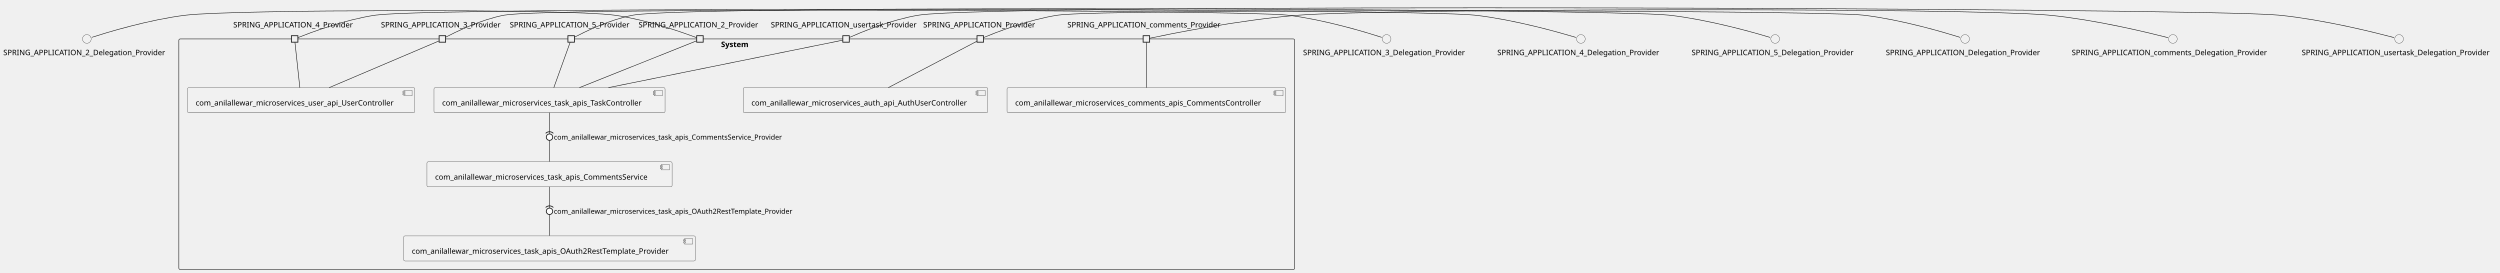
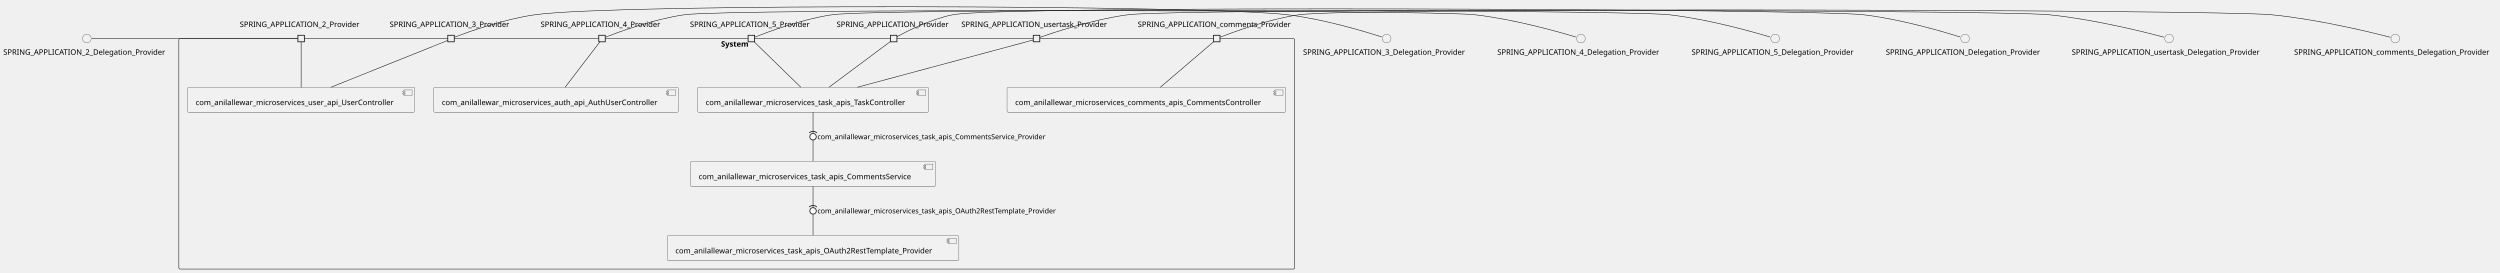
<svg xmlns="http://www.w3.org/2000/svg" xmlns:xlink="http://www.w3.org/1999/xlink" contentStyleType="text/css" height="503px" preserveAspectRatio="none" style="width:4620px;height:503px;background:#FFFFFF;" version="1.1" viewBox="0 0 4620 503" width="4620px" zoomAndPan="magnify">
  <defs />
  <g>
    <g id="cluster_System">
-       <rect fill="none" height="426" rx="2.5" ry="2.5" style="stroke:#181818;stroke-width:1.0;" width="2062" x="330.5" y="71.98" />
-       <text fill="#000000" font-family="sans-serif" font-size="14" font-weight="bold" lengthAdjust="spacing" textLength="58" x="1332.5" y="86.975">System</text>
+       <rect fill="none" height="426" rx="2.5" ry="2.5" style="stroke:#181818;stroke-width:1.0;" width="2062" x="330.5" y="71.23" />
+       <text fill="#000000" font-family="sans-serif" font-size="14" font-weight="bold" lengthAdjust="spacing" textLength="58" x="1332.5" y="86.225">System</text>
    </g>
    <g id="elem_com_anilallewar_microservices_auth_api_AuthUserController">
-       <a href="anilallewar-microservices-basics-spring-boot.repository#_cy18Ko3BEe-U2qw3Ipe6Og" target="_top" title="anilallewar-microservices-basics-spring-boot.repository#_cy18Ko3BEe-U2qw3Ipe6Og" xlink:actuate="onRequest" xlink:href="anilallewar-microservices-basics-spring-boot.repository#_cy18Ko3BEe-U2qw3Ipe6Og" xlink:show="new" xlink:title="anilallewar-microservices-basics-spring-boot.repository#_cy18Ko3BEe-U2qw3Ipe6Og" xlink:type="simple">
-         <rect fill="#F1F1F1" height="46.297" rx="2.5" ry="2.5" style="stroke:#181818;stroke-width:0.5;" width="452" x="1373.5" y="161.98" />
-         <rect fill="#F1F1F1" height="10" style="stroke:#181818;stroke-width:0.5;" width="15" x="1805.5" y="166.98" />
-         <rect fill="#F1F1F1" height="2" style="stroke:#181818;stroke-width:0.5;" width="4" x="1803.5" y="168.98" />
-         <rect fill="#F1F1F1" height="2" style="stroke:#181818;stroke-width:0.5;" width="4" x="1803.5" y="172.98" />
-         <text fill="#000000" font-family="sans-serif" font-size="14" lengthAdjust="spacing" textLength="412" x="1388.5" y="194.975">com_anilallewar_microservices_auth_api_AuthUserController</text>
+       <a href="anilallewar-microservices-basics-spring-boot.repository#_Kcj5mI6LEe-Gssf89kxDoA" target="_top" title="anilallewar-microservices-basics-spring-boot.repository#_Kcj5mI6LEe-Gssf89kxDoA" xlink:actuate="onRequest" xlink:href="anilallewar-microservices-basics-spring-boot.repository#_Kcj5mI6LEe-Gssf89kxDoA" xlink:show="new" xlink:title="anilallewar-microservices-basics-spring-boot.repository#_Kcj5mI6LEe-Gssf89kxDoA" xlink:type="simple">
+         <rect fill="#F1F1F1" height="46.297" rx="2.5" ry="2.5" style="stroke:#181818;stroke-width:0.5;" width="452" x="801.5" y="161.23" />
+         <rect fill="#F1F1F1" height="10" style="stroke:#181818;stroke-width:0.5;" width="15" x="1233.5" y="166.23" />
+         <rect fill="#F1F1F1" height="2" style="stroke:#181818;stroke-width:0.5;" width="4" x="1231.5" y="168.23" />
+         <rect fill="#F1F1F1" height="2" style="stroke:#181818;stroke-width:0.5;" width="4" x="1231.5" y="172.23" />
+         <text fill="#000000" font-family="sans-serif" font-size="14" lengthAdjust="spacing" textLength="412" x="816.5" y="194.225">com_anilallewar_microservices_auth_api_AuthUserController</text>
      </a>
    </g>
    <g id="elem_com_anilallewar_microservices_comments_apis_CommentsController">
-       <a href="anilallewar-microservices-basics-spring-boot.repository#_cy18Ko3BEe-U2qw3Ipe6Og" target="_top" title="anilallewar-microservices-basics-spring-boot.repository#_cy18Ko3BEe-U2qw3Ipe6Og" xlink:actuate="onRequest" xlink:href="anilallewar-microservices-basics-spring-boot.repository#_cy18Ko3BEe-U2qw3Ipe6Og" xlink:show="new" xlink:title="anilallewar-microservices-basics-spring-boot.repository#_cy18Ko3BEe-U2qw3Ipe6Og" xlink:type="simple">
-         <rect fill="#F1F1F1" height="46.297" rx="2.5" ry="2.5" style="stroke:#181818;stroke-width:0.5;" width="515" x="1861" y="161.98" />
-         <rect fill="#F1F1F1" height="10" style="stroke:#181818;stroke-width:0.5;" width="15" x="2356" y="166.98" />
-         <rect fill="#F1F1F1" height="2" style="stroke:#181818;stroke-width:0.5;" width="4" x="2354" y="168.98" />
-         <rect fill="#F1F1F1" height="2" style="stroke:#181818;stroke-width:0.5;" width="4" x="2354" y="172.98" />
-         <text fill="#000000" font-family="sans-serif" font-size="14" lengthAdjust="spacing" textLength="475" x="1876" y="194.975">com_anilallewar_microservices_comments_apis_CommentsController</text>
+       <a href="anilallewar-microservices-basics-spring-boot.repository#_Kcj5mI6LEe-Gssf89kxDoA" target="_top" title="anilallewar-microservices-basics-spring-boot.repository#_Kcj5mI6LEe-Gssf89kxDoA" xlink:actuate="onRequest" xlink:href="anilallewar-microservices-basics-spring-boot.repository#_Kcj5mI6LEe-Gssf89kxDoA" xlink:show="new" xlink:title="anilallewar-microservices-basics-spring-boot.repository#_Kcj5mI6LEe-Gssf89kxDoA" xlink:type="simple">
+         <rect fill="#F1F1F1" height="46.297" rx="2.5" ry="2.5" style="stroke:#181818;stroke-width:0.5;" width="515" x="1861" y="161.23" />
+         <rect fill="#F1F1F1" height="10" style="stroke:#181818;stroke-width:0.5;" width="15" x="2356" y="166.23" />
+         <rect fill="#F1F1F1" height="2" style="stroke:#181818;stroke-width:0.5;" width="4" x="2354" y="168.23" />
+         <rect fill="#F1F1F1" height="2" style="stroke:#181818;stroke-width:0.5;" width="4" x="2354" y="172.23" />
+         <text fill="#000000" font-family="sans-serif" font-size="14" lengthAdjust="spacing" textLength="475" x="1876" y="194.225">com_anilallewar_microservices_comments_apis_CommentsController</text>
      </a>
    </g>
    <g id="elem_com_anilallewar_microservices_task_apis_CommentsService">
-       <a href="anilallewar-microservices-basics-spring-boot.repository#_cy18Ko3BEe-U2qw3Ipe6Og" target="_top" title="anilallewar-microservices-basics-spring-boot.repository#_cy18Ko3BEe-U2qw3Ipe6Og" xlink:actuate="onRequest" xlink:href="anilallewar-microservices-basics-spring-boot.repository#_cy18Ko3BEe-U2qw3Ipe6Og" xlink:show="new" xlink:title="anilallewar-microservices-basics-spring-boot.repository#_cy18Ko3BEe-U2qw3Ipe6Og" xlink:type="simple">
-         <rect fill="#F1F1F1" height="46.297" rx="2.5" ry="2.5" style="stroke:#181818;stroke-width:0.5;" width="453" x="789" y="298.98" />
-         <rect fill="#F1F1F1" height="10" style="stroke:#181818;stroke-width:0.5;" width="15" x="1222" y="303.98" />
-         <rect fill="#F1F1F1" height="2" style="stroke:#181818;stroke-width:0.5;" width="4" x="1220" y="305.98" />
-         <rect fill="#F1F1F1" height="2" style="stroke:#181818;stroke-width:0.5;" width="4" x="1220" y="309.98" />
-         <text fill="#000000" font-family="sans-serif" font-size="14" lengthAdjust="spacing" textLength="413" x="804" y="331.975">com_anilallewar_microservices_task_apis_CommentsService</text>
+       <a href="anilallewar-microservices-basics-spring-boot.repository#_Kcj5mI6LEe-Gssf89kxDoA" target="_top" title="anilallewar-microservices-basics-spring-boot.repository#_Kcj5mI6LEe-Gssf89kxDoA" xlink:actuate="onRequest" xlink:href="anilallewar-microservices-basics-spring-boot.repository#_Kcj5mI6LEe-Gssf89kxDoA" xlink:show="new" xlink:title="anilallewar-microservices-basics-spring-boot.repository#_Kcj5mI6LEe-Gssf89kxDoA" xlink:type="simple">
+         <rect fill="#F1F1F1" height="46.297" rx="2.5" ry="2.5" style="stroke:#181818;stroke-width:0.5;" width="453" x="1276" y="298.23" />
+         <rect fill="#F1F1F1" height="10" style="stroke:#181818;stroke-width:0.5;" width="15" x="1709" y="303.23" />
+         <rect fill="#F1F1F1" height="2" style="stroke:#181818;stroke-width:0.5;" width="4" x="1707" y="305.23" />
+         <rect fill="#F1F1F1" height="2" style="stroke:#181818;stroke-width:0.5;" width="4" x="1707" y="309.23" />
+         <text fill="#000000" font-family="sans-serif" font-size="14" lengthAdjust="spacing" textLength="413" x="1291" y="331.225">com_anilallewar_microservices_task_apis_CommentsService</text>
      </a>
    </g>
    <g id="elem_com_anilallewar_microservices_task_apis_OAuth2RestTemplate_Provider">
-       <a href="anilallewar-microservices-basics-spring-boot.repository#_cy18Ko3BEe-U2qw3Ipe6Og" target="_top" title="anilallewar-microservices-basics-spring-boot.repository#_cy18Ko3BEe-U2qw3Ipe6Og" xlink:actuate="onRequest" xlink:href="anilallewar-microservices-basics-spring-boot.repository#_cy18Ko3BEe-U2qw3Ipe6Og" xlink:show="new" xlink:title="anilallewar-microservices-basics-spring-boot.repository#_cy18Ko3BEe-U2qw3Ipe6Og" xlink:type="simple">
-         <rect fill="#F1F1F1" height="46.297" rx="2.5" ry="2.5" style="stroke:#181818;stroke-width:0.5;" width="539" x="746" y="435.98" />
-         <rect fill="#F1F1F1" height="10" style="stroke:#181818;stroke-width:0.5;" width="15" x="1265" y="440.98" />
-         <rect fill="#F1F1F1" height="2" style="stroke:#181818;stroke-width:0.5;" width="4" x="1263" y="442.98" />
-         <rect fill="#F1F1F1" height="2" style="stroke:#181818;stroke-width:0.5;" width="4" x="1263" y="446.98" />
-         <text fill="#000000" font-family="sans-serif" font-size="14" lengthAdjust="spacing" textLength="499" x="761" y="468.975">com_anilallewar_microservices_task_apis_OAuth2RestTemplate_Provider</text>
+       <a href="anilallewar-microservices-basics-spring-boot.repository#_Kcj5mI6LEe-Gssf89kxDoA" target="_top" title="anilallewar-microservices-basics-spring-boot.repository#_Kcj5mI6LEe-Gssf89kxDoA" xlink:actuate="onRequest" xlink:href="anilallewar-microservices-basics-spring-boot.repository#_Kcj5mI6LEe-Gssf89kxDoA" xlink:show="new" xlink:title="anilallewar-microservices-basics-spring-boot.repository#_Kcj5mI6LEe-Gssf89kxDoA" xlink:type="simple">
+         <rect fill="#F1F1F1" height="46.297" rx="2.5" ry="2.5" style="stroke:#181818;stroke-width:0.5;" width="539" x="1233" y="435.23" />
+         <rect fill="#F1F1F1" height="10" style="stroke:#181818;stroke-width:0.5;" width="15" x="1752" y="440.23" />
+         <rect fill="#F1F1F1" height="2" style="stroke:#181818;stroke-width:0.5;" width="4" x="1750" y="442.23" />
+         <rect fill="#F1F1F1" height="2" style="stroke:#181818;stroke-width:0.5;" width="4" x="1750" y="446.23" />
+         <text fill="#000000" font-family="sans-serif" font-size="14" lengthAdjust="spacing" textLength="499" x="1248" y="468.225">com_anilallewar_microservices_task_apis_OAuth2RestTemplate_Provider</text>
      </a>
    </g>
    <g id="elem_com_anilallewar_microservices_task_apis_TaskController">
-       <a href="anilallewar-microservices-basics-spring-boot.repository#_cy18Ko3BEe-U2qw3Ipe6Og" target="_top" title="anilallewar-microservices-basics-spring-boot.repository#_cy18Ko3BEe-U2qw3Ipe6Og" xlink:actuate="onRequest" xlink:href="anilallewar-microservices-basics-spring-boot.repository#_cy18Ko3BEe-U2qw3Ipe6Og" xlink:show="new" xlink:title="anilallewar-microservices-basics-spring-boot.repository#_cy18Ko3BEe-U2qw3Ipe6Og" xlink:type="simple">
-         <rect fill="#F1F1F1" height="46.297" rx="2.5" ry="2.5" style="stroke:#181818;stroke-width:0.5;" width="427" x="802" y="161.98" />
-         <rect fill="#F1F1F1" height="10" style="stroke:#181818;stroke-width:0.5;" width="15" x="1209" y="166.98" />
-         <rect fill="#F1F1F1" height="2" style="stroke:#181818;stroke-width:0.5;" width="4" x="1207" y="168.98" />
-         <rect fill="#F1F1F1" height="2" style="stroke:#181818;stroke-width:0.5;" width="4" x="1207" y="172.98" />
-         <text fill="#000000" font-family="sans-serif" font-size="14" lengthAdjust="spacing" textLength="387" x="817" y="194.975">com_anilallewar_microservices_task_apis_TaskController</text>
+       <a href="anilallewar-microservices-basics-spring-boot.repository#_Kcj5mI6LEe-Gssf89kxDoA" target="_top" title="anilallewar-microservices-basics-spring-boot.repository#_Kcj5mI6LEe-Gssf89kxDoA" xlink:actuate="onRequest" xlink:href="anilallewar-microservices-basics-spring-boot.repository#_Kcj5mI6LEe-Gssf89kxDoA" xlink:show="new" xlink:title="anilallewar-microservices-basics-spring-boot.repository#_Kcj5mI6LEe-Gssf89kxDoA" xlink:type="simple">
+         <rect fill="#F1F1F1" height="46.297" rx="2.5" ry="2.5" style="stroke:#181818;stroke-width:0.5;" width="427" x="1289" y="161.23" />
+         <rect fill="#F1F1F1" height="10" style="stroke:#181818;stroke-width:0.5;" width="15" x="1696" y="166.23" />
+         <rect fill="#F1F1F1" height="2" style="stroke:#181818;stroke-width:0.5;" width="4" x="1694" y="168.23" />
+         <rect fill="#F1F1F1" height="2" style="stroke:#181818;stroke-width:0.5;" width="4" x="1694" y="172.23" />
+         <text fill="#000000" font-family="sans-serif" font-size="14" lengthAdjust="spacing" textLength="387" x="1304" y="194.225">com_anilallewar_microservices_task_apis_TaskController</text>
      </a>
    </g>
    <g id="elem_com_anilallewar_microservices_user_api_UserController">
-       <a href="anilallewar-microservices-basics-spring-boot.repository#_cy18Ko3BEe-U2qw3Ipe6Og" target="_top" title="anilallewar-microservices-basics-spring-boot.repository#_cy18Ko3BEe-U2qw3Ipe6Og" xlink:actuate="onRequest" xlink:href="anilallewar-microservices-basics-spring-boot.repository#_cy18Ko3BEe-U2qw3Ipe6Og" xlink:show="new" xlink:title="anilallewar-microservices-basics-spring-boot.repository#_cy18Ko3BEe-U2qw3Ipe6Og" xlink:type="simple">
-         <rect fill="#F1F1F1" height="46.297" rx="2.5" ry="2.5" style="stroke:#181818;stroke-width:0.5;" width="420" x="346.5" y="161.98" />
-         <rect fill="#F1F1F1" height="10" style="stroke:#181818;stroke-width:0.5;" width="15" x="746.5" y="166.98" />
-         <rect fill="#F1F1F1" height="2" style="stroke:#181818;stroke-width:0.5;" width="4" x="744.5" y="168.98" />
-         <rect fill="#F1F1F1" height="2" style="stroke:#181818;stroke-width:0.5;" width="4" x="744.5" y="172.98" />
-         <text fill="#000000" font-family="sans-serif" font-size="14" lengthAdjust="spacing" textLength="380" x="361.5" y="194.975">com_anilallewar_microservices_user_api_UserController</text>
+       <a href="anilallewar-microservices-basics-spring-boot.repository#_Kcj5mI6LEe-Gssf89kxDoA" target="_top" title="anilallewar-microservices-basics-spring-boot.repository#_Kcj5mI6LEe-Gssf89kxDoA" xlink:actuate="onRequest" xlink:href="anilallewar-microservices-basics-spring-boot.repository#_Kcj5mI6LEe-Gssf89kxDoA" xlink:show="new" xlink:title="anilallewar-microservices-basics-spring-boot.repository#_Kcj5mI6LEe-Gssf89kxDoA" xlink:type="simple">
+         <rect fill="#F1F1F1" height="46.297" rx="2.5" ry="2.5" style="stroke:#181818;stroke-width:0.5;" width="420" x="346.5" y="161.23" />
+         <rect fill="#F1F1F1" height="10" style="stroke:#181818;stroke-width:0.5;" width="15" x="746.5" y="166.23" />
+         <rect fill="#F1F1F1" height="2" style="stroke:#181818;stroke-width:0.5;" width="4" x="744.5" y="168.23" />
+         <rect fill="#F1F1F1" height="2" style="stroke:#181818;stroke-width:0.5;" width="4" x="744.5" y="172.23" />
+         <text fill="#000000" font-family="sans-serif" font-size="14" lengthAdjust="spacing" textLength="380" x="361.5" y="194.225">com_anilallewar_microservices_user_api_UserController</text>
      </a>
    </g>
-     <text fill="#000000" font-family="sans-serif" font-size="14" lengthAdjust="spacing" textLength="227" x="1180" y="50.678">SPRING_APPLICATION_2_Provider</text>
-     <rect fill="#F1F1F1" height="12" style="stroke:#181818;stroke-width:1.5;" width="12" x="1287.5" y="65.98" />
-     <text fill="#000000" font-family="sans-serif" font-size="14" lengthAdjust="spacing" textLength="227" x="704" y="50.678">SPRING_APPLICATION_3_Provider</text>
-     <rect fill="#F1F1F1" height="12" style="stroke:#181818;stroke-width:1.5;" width="12" x="811.5" y="65.98" />
-     <text fill="#000000" font-family="sans-serif" font-size="14" lengthAdjust="spacing" textLength="227" x="431" y="50.678">SPRING_APPLICATION_4_Provider</text>
-     <rect fill="#F1F1F1" height="12" style="stroke:#181818;stroke-width:1.5;" width="12" x="538.5" y="65.98" />
-     <text fill="#000000" font-family="sans-serif" font-size="14" lengthAdjust="spacing" textLength="227" x="942" y="50.678">SPRING_APPLICATION_5_Provider</text>
-     <rect fill="#F1F1F1" height="12" style="stroke:#181818;stroke-width:1.5;" width="12" x="1049.5" y="65.98" />
-     <text fill="#000000" font-family="sans-serif" font-size="14" lengthAdjust="spacing" textLength="211" x="1706" y="50.678">SPRING_APPLICATION_Provider</text>
-     <rect fill="#F1F1F1" height="12" style="stroke:#181818;stroke-width:1.5;" width="12" x="1805.5" y="65.98" />
-     <text fill="#000000" font-family="sans-serif" font-size="14" lengthAdjust="spacing" textLength="292" x="1972.5" y="50.678">SPRING_APPLICATION_comments_Provider</text>
-     <rect fill="#F1F1F1" height="12" style="stroke:#181818;stroke-width:1.5;" width="12" x="2112.5" y="65.98" />
-     <text fill="#000000" font-family="sans-serif" font-size="14" lengthAdjust="spacing" textLength="278" x="1424.5" y="50.678">SPRING_APPLICATION_usertask_Provider</text>
-     <rect fill="#F1F1F1" height="12" style="stroke:#181818;stroke-width:1.5;" width="12" x="1557.5" y="65.98" />
+     <text fill="#000000" font-family="sans-serif" font-size="14" lengthAdjust="spacing" textLength="227" x="443" y="49.928">SPRING_APPLICATION_2_Provider</text>
+     <rect fill="#F1F1F1" height="12" style="stroke:#181818;stroke-width:1.5;" width="12" x="550.5" y="65.23" />
+     <text fill="#000000" font-family="sans-serif" font-size="14" lengthAdjust="spacing" textLength="227" x="720" y="49.928">SPRING_APPLICATION_3_Provider</text>
+     <rect fill="#F1F1F1" height="12" style="stroke:#181818;stroke-width:1.5;" width="12" x="827.5" y="65.23" />
+     <text fill="#000000" font-family="sans-serif" font-size="14" lengthAdjust="spacing" textLength="227" x="999" y="49.928">SPRING_APPLICATION_4_Provider</text>
+     <rect fill="#F1F1F1" height="12" style="stroke:#181818;stroke-width:1.5;" width="12" x="1106.5" y="65.23" />
+     <text fill="#000000" font-family="sans-serif" font-size="14" lengthAdjust="spacing" textLength="227" x="1275" y="49.928">SPRING_APPLICATION_5_Provider</text>
+     <rect fill="#F1F1F1" height="12" style="stroke:#181818;stroke-width:1.5;" width="12" x="1382.5" y="65.23" />
+     <text fill="#000000" font-family="sans-serif" font-size="14" lengthAdjust="spacing" textLength="211" x="1546" y="49.928">SPRING_APPLICATION_Provider</text>
+     <rect fill="#F1F1F1" height="12" style="stroke:#181818;stroke-width:1.5;" width="12" x="1645.5" y="65.23" />
+     <text fill="#000000" font-family="sans-serif" font-size="14" lengthAdjust="spacing" textLength="292" x="2102.5" y="49.928">SPRING_APPLICATION_comments_Provider</text>
+     <rect fill="#F1F1F1" height="12" style="stroke:#181818;stroke-width:1.5;" width="12" x="2242.5" y="65.23" />
+     <text fill="#000000" font-family="sans-serif" font-size="14" lengthAdjust="spacing" textLength="278" x="1776.5" y="49.928">SPRING_APPLICATION_usertask_Provider</text>
+     <rect fill="#F1F1F1" height="12" style="stroke:#181818;stroke-width:1.5;" width="12" x="1909.5" y="65.23" />
    <g id="elem_SPRING_APPLICATION_2_Delegation_Provider">
-       <ellipse cx="160.5" cy="71.98" fill="#F1F1F1" rx="8" ry="8" style="stroke:#181818;stroke-width:0.5;" />
-       <text fill="#000000" font-family="sans-serif" font-size="14" lengthAdjust="spacing" textLength="309" x="6" y="101.975">SPRING_APPLICATION_2_Delegation_Provider</text>
+       <ellipse cx="160.5" cy="71.23" fill="#F1F1F1" rx="8" ry="8" style="stroke:#181818;stroke-width:0.5;" />
+       <text fill="#000000" font-family="sans-serif" font-size="14" lengthAdjust="spacing" textLength="309" x="6" y="101.225">SPRING_APPLICATION_2_Delegation_Provider</text>
    </g>
    <g id="elem_SPRING_APPLICATION_3_Delegation_Provider">
-       <ellipse cx="2562.5" cy="71.98" fill="#F1F1F1" rx="8" ry="8" style="stroke:#181818;stroke-width:0.5;" />
-       <text fill="#000000" font-family="sans-serif" font-size="14" lengthAdjust="spacing" textLength="309" x="2408" y="101.975">SPRING_APPLICATION_3_Delegation_Provider</text>
+       <ellipse cx="2562.5" cy="71.23" fill="#F1F1F1" rx="8" ry="8" style="stroke:#181818;stroke-width:0.5;" />
+       <text fill="#000000" font-family="sans-serif" font-size="14" lengthAdjust="spacing" textLength="309" x="2408" y="101.225">SPRING_APPLICATION_3_Delegation_Provider</text>
    </g>
    <g id="elem_SPRING_APPLICATION_4_Delegation_Provider">
-       <ellipse cx="2921.5" cy="71.98" fill="#F1F1F1" rx="8" ry="8" style="stroke:#181818;stroke-width:0.5;" />
-       <text fill="#000000" font-family="sans-serif" font-size="14" lengthAdjust="spacing" textLength="309" x="2767" y="101.975">SPRING_APPLICATION_4_Delegation_Provider</text>
+       <ellipse cx="2921.5" cy="71.23" fill="#F1F1F1" rx="8" ry="8" style="stroke:#181818;stroke-width:0.5;" />
+       <text fill="#000000" font-family="sans-serif" font-size="14" lengthAdjust="spacing" textLength="309" x="2767" y="101.225">SPRING_APPLICATION_4_Delegation_Provider</text>
    </g>
    <g id="elem_SPRING_APPLICATION_5_Delegation_Provider">
-       <ellipse cx="3280.5" cy="71.98" fill="#F1F1F1" rx="8" ry="8" style="stroke:#181818;stroke-width:0.5;" />
-       <text fill="#000000" font-family="sans-serif" font-size="14" lengthAdjust="spacing" textLength="309" x="3126" y="101.975">SPRING_APPLICATION_5_Delegation_Provider</text>
+       <ellipse cx="3280.5" cy="71.23" fill="#F1F1F1" rx="8" ry="8" style="stroke:#181818;stroke-width:0.5;" />
+       <text fill="#000000" font-family="sans-serif" font-size="14" lengthAdjust="spacing" textLength="309" x="3126" y="101.225">SPRING_APPLICATION_5_Delegation_Provider</text>
    </g>
    <g id="elem_SPRING_APPLICATION_Delegation_Provider">
-       <ellipse cx="3631.5" cy="71.98" fill="#F1F1F1" rx="8" ry="8" style="stroke:#181818;stroke-width:0.5;" />
-       <text fill="#000000" font-family="sans-serif" font-size="14" lengthAdjust="spacing" textLength="293" x="3485" y="101.975">SPRING_APPLICATION_Delegation_Provider</text>
+       <ellipse cx="3631.5" cy="71.23" fill="#F1F1F1" rx="8" ry="8" style="stroke:#181818;stroke-width:0.5;" />
+       <text fill="#000000" font-family="sans-serif" font-size="14" lengthAdjust="spacing" textLength="293" x="3485" y="101.225">SPRING_APPLICATION_Delegation_Provider</text>
    </g>
    <g id="elem_SPRING_APPLICATION_comments_Delegation_Provider">
-       <ellipse cx="4015.5" cy="71.98" fill="#F1F1F1" rx="8" ry="8" style="stroke:#181818;stroke-width:0.5;" />
-       <text fill="#000000" font-family="sans-serif" font-size="14" lengthAdjust="spacing" textLength="374" x="3828.5" y="101.975">SPRING_APPLICATION_comments_Delegation_Provider</text>
+       <ellipse cx="4426.5" cy="71.23" fill="#F1F1F1" rx="8" ry="8" style="stroke:#181818;stroke-width:0.5;" />
+       <text fill="#000000" font-family="sans-serif" font-size="14" lengthAdjust="spacing" textLength="374" x="4239.5" y="101.225">SPRING_APPLICATION_comments_Delegation_Provider</text>
    </g>
    <g id="elem_SPRING_APPLICATION_usertask_Delegation_Provider">
-       <ellipse cx="4433.5" cy="71.98" fill="#F1F1F1" rx="8" ry="8" style="stroke:#181818;stroke-width:0.5;" />
-       <text fill="#000000" font-family="sans-serif" font-size="14" lengthAdjust="spacing" textLength="360" x="4253.5" y="101.975">SPRING_APPLICATION_usertask_Delegation_Provider</text>
+       <ellipse cx="4008.5" cy="71.23" fill="#F1F1F1" rx="8" ry="8" style="stroke:#181818;stroke-width:0.5;" />
+       <text fill="#000000" font-family="sans-serif" font-size="14" lengthAdjust="spacing" textLength="360" x="3828.5" y="101.225">SPRING_APPLICATION_usertask_Delegation_Provider</text>
    </g>
    <g id="link_SPRING_APPLICATION_2_Delegation_Provider_SPRING_APPLICATION_2_Provider">
-       <path d="M169.53,69.01 C195.97,60.49 275.68,36.06 344,27.98 C431.28,17.66 1047.92,16.12 1135,27.98 C1195.84,36.27 1266.28,61.67 1287.29,69.59 " fill="none" id="SPRING_APPLICATION_2_Delegation_Provider-SPRING_APPLICATION_2_Provider" style="stroke:#181818;stroke-width:1.0;" />
+       <path d="M169.73,71.23 C222.11,71.23 508.14,71.23 550.31,71.23 " fill="none" id="SPRING_APPLICATION_2_Delegation_Provider-SPRING_APPLICATION_2_Provider" style="stroke:#181818;stroke-width:1.0;" />
    </g>
-     <g id="link_SPRING_APPLICATION_2_Provider_com_anilallewar_microservices_task_apis_TaskController">
-       <path d="M1287.44,75.4 C1259.52,86.55 1141.77,133.56 1070.69,161.95 " fill="none" id="SPRING_APPLICATION_2_Provider-com_anilallewar_microservices_task_apis_TaskController" style="stroke:#181818;stroke-width:1.0;" />
+     <g id="link_SPRING_APPLICATION_2_Provider_com_anilallewar_microservices_user_api_UserController">
+       <path d="M556.5,77.29 C556.5,91.88 556.5,134.69 556.5,161.21 " fill="none" id="SPRING_APPLICATION_2_Provider-com_anilallewar_microservices_user_api_UserController" style="stroke:#181818;stroke-width:1.0;" />
    </g>
    <g id="link_SPRING_APPLICATION_3_Delegation_Provider_SPRING_APPLICATION_3_Provider">
-       <path d="M2553.47,69.01 C2527.03,60.49 2447.32,36.06 2379,27.98 C2299.17,18.54 1011.04,13.32 932,27.98 C888.66,36.02 840.55,59.83 823.72,68.64 " fill="none" id="SPRING_APPLICATION_3_Delegation_Provider-SPRING_APPLICATION_3_Provider" style="stroke:#181818;stroke-width:1.0;" />
+       <path d="M2553.47,68.26 C2527.03,59.74 2447.32,35.31 2379,27.23 C2225.62,9.1 1141.98,6 989,27.23 C929.25,35.52 860.18,60.92 839.59,68.84 " fill="none" id="SPRING_APPLICATION_3_Delegation_Provider-SPRING_APPLICATION_3_Provider" style="stroke:#181818;stroke-width:1.0;" />
    </g>
    <g id="link_SPRING_APPLICATION_3_Provider_com_anilallewar_microservices_user_api_UserController">
-       <path d="M811.05,75.72 C783.53,87.43 674.4,133.84 608.29,161.95 " fill="none" id="SPRING_APPLICATION_3_Provider-com_anilallewar_microservices_user_api_UserController" style="stroke:#181818;stroke-width:1.0;" />
+       <path d="M827.46,74.65 C799.65,85.8 682.32,132.81 611.49,161.2 " fill="none" id="SPRING_APPLICATION_3_Provider-com_anilallewar_microservices_user_api_UserController" style="stroke:#181818;stroke-width:1.0;" />
    </g>
    <g id="link_SPRING_APPLICATION_4_Delegation_Provider_SPRING_APPLICATION_4_Provider">
-       <path d="M2912.22,69.13 C2884.27,60.72 2798.32,36.09 2725,27.98 C2612.85,15.58 805.68,11.89 694,27.98 C636.69,36.24 570.73,61.44 550.62,69.48 " fill="none" id="SPRING_APPLICATION_4_Delegation_Provider-SPRING_APPLICATION_4_Provider" style="stroke:#181818;stroke-width:1.0;" />
+       <path d="M2912.22,68.38 C2884.27,59.97 2798.32,35.34 2725,27.23 C2644.38,18.31 1345.31,15.88 1265,27.23 C1206.61,35.48 1139.28,60.69 1118.75,68.73 " fill="none" id="SPRING_APPLICATION_4_Delegation_Provider-SPRING_APPLICATION_4_Provider" style="stroke:#181818;stroke-width:1.0;" />
    </g>
-     <g id="link_SPRING_APPLICATION_4_Provider_com_anilallewar_microservices_user_api_UserController">
-       <path d="M545.05,78.04 C546.62,92.63 551.25,135.44 554.12,161.96 " fill="none" id="SPRING_APPLICATION_4_Provider-com_anilallewar_microservices_user_api_UserController" style="stroke:#181818;stroke-width:1.0;" />
+     <g id="link_SPRING_APPLICATION_4_Provider_com_anilallewar_microservices_auth_api_AuthUserController">
+       <path d="M1108.63,77.29 C1097.45,91.88 1064.67,134.69 1044.36,161.21 " fill="none" id="SPRING_APPLICATION_4_Provider-com_anilallewar_microservices_auth_api_AuthUserController" style="stroke:#181818;stroke-width:1.0;" />
    </g>
    <g id="link_SPRING_APPLICATION_5_Delegation_Provider_SPRING_APPLICATION_5_Provider">
-       <path d="M3271.22,69.13 C3243.27,60.72 3157.32,36.09 3084,27.98 C2978.31,16.29 1274.55,8.58 1170,27.98 C1126.66,36.02 1078.55,59.83 1061.72,68.64 " fill="none" id="SPRING_APPLICATION_5_Delegation_Provider-SPRING_APPLICATION_5_Provider" style="stroke:#181818;stroke-width:1.0;" />
+       <path d="M3271.22,68.38 C3243.27,59.97 3157.32,35.34 3084,27.23 C2998.63,17.79 1623.01,14.98 1538,27.23 C1480.69,35.49 1414.73,60.69 1394.62,68.73 " fill="none" id="SPRING_APPLICATION_5_Delegation_Provider-SPRING_APPLICATION_5_Provider" style="stroke:#181818;stroke-width:1.0;" />
    </g>
    <g id="link_SPRING_APPLICATION_5_Provider_com_anilallewar_microservices_task_apis_TaskController">
-       <path d="M1053.68,78.04 C1048.42,92.63 1032.99,135.44 1023.44,161.96 " fill="none" id="SPRING_APPLICATION_5_Provider-com_anilallewar_microservices_task_apis_TaskController" style="stroke:#181818;stroke-width:1.0;" />
+       <path d="M1393.69,77.29 C1408.68,91.88 1452.64,134.69 1479.88,161.21 " fill="none" id="SPRING_APPLICATION_5_Provider-com_anilallewar_microservices_task_apis_TaskController" style="stroke:#181818;stroke-width:1.0;" />
    </g>
    <g id="link_SPRING_APPLICATION_Delegation_Provider_SPRING_APPLICATION_Provider">
-       <path d="M3622.22,69.01 C3595.04,60.49 3513.11,36.05 3443,27.98 C3360.88,18.52 2036.75,15.73 1955,27.98 C1900.11,36.21 1837.22,61.2 1817.64,69.37 " fill="none" id="SPRING_APPLICATION_Delegation_Provider-SPRING_APPLICATION_Provider" style="stroke:#181818;stroke-width:1.0;" />
+       <path d="M3622.22,68.26 C3595.04,59.74 3513.11,35.3 3443,27.23 C3350.17,16.54 1852.74,9.49 1761,27.23 C1719.56,35.24 1673.91,58.85 1657.66,67.77 " fill="none" id="SPRING_APPLICATION_Delegation_Provider-SPRING_APPLICATION_Provider" style="stroke:#181818;stroke-width:1.0;" />
    </g>
-     <g id="link_SPRING_APPLICATION_Provider_com_anilallewar_microservices_auth_api_AuthUserController">
-       <path d="M1805.38,76.18 C1781.69,88.59 1694.64,134.17 1641.61,161.93 " fill="none" id="SPRING_APPLICATION_Provider-com_anilallewar_microservices_auth_api_AuthUserController" style="stroke:#181818;stroke-width:1.0;" />
+     <g id="link_SPRING_APPLICATION_Provider_com_anilallewar_microservices_task_apis_TaskController">
+       <path d="M1645.47,76.72 C1626.69,90.71 1568.3,134.21 1532.21,161.09 " fill="none" id="SPRING_APPLICATION_Provider-com_anilallewar_microservices_task_apis_TaskController" style="stroke:#181818;stroke-width:1.0;" />
    </g>
    <g id="link_SPRING_APPLICATION_comments_Delegation_Provider_SPRING_APPLICATION_comments_Provider">
-       <path d="M4006.41,69.59 C3975.69,61.66 3872.83,36.23 3786,27.98 C3632.8,13.43 2554.43,16.1 2401,27.98 C2289.16,36.64 2154.62,64.3 2124.62,70.67 " fill="none" id="SPRING_APPLICATION_comments_Delegation_Provider-SPRING_APPLICATION_comments_Provider" style="stroke:#181818;stroke-width:1.0;" />
+       <path d="M4417.41,68.84 C4386.69,60.91 4283.83,35.48 4197,27.23 C4097.67,17.79 2499.8,13.26 2401,27.23 C2342.61,35.48 2275.28,60.69 2254.75,68.73 " fill="none" id="SPRING_APPLICATION_comments_Delegation_Provider-SPRING_APPLICATION_comments_Provider" style="stroke:#181818;stroke-width:1.0;" />
    </g>
    <g id="link_SPRING_APPLICATION_comments_Provider_com_anilallewar_microservices_comments_apis_CommentsController">
-       <path d="M2118.5,78.04 C2118.5,92.63 2118.5,135.44 2118.5,161.96 " fill="none" id="SPRING_APPLICATION_comments_Provider-com_anilallewar_microservices_comments_apis_CommentsController" style="stroke:#181818;stroke-width:1.0;" />
+       <path d="M2242.58,77.29 C2225.49,91.88 2175.35,134.69 2144.29,161.21 " fill="none" id="SPRING_APPLICATION_comments_Provider-com_anilallewar_microservices_comments_apis_CommentsController" style="stroke:#181818;stroke-width:1.0;" />
    </g>
    <g id="link_SPRING_APPLICATION_usertask_Delegation_Provider_SPRING_APPLICATION_usertask_Provider">
-       <path d="M4424.27,69.48 C4394,61.42 4294.86,36.19 4211,27.98 C4072.05,14.37 1835.87,6 1698,27.98 C1646.81,36.14 1588.63,60.74 1569.76,69.14 " fill="none" id="SPRING_APPLICATION_usertask_Delegation_Provider-SPRING_APPLICATION_usertask_Provider" style="stroke:#181818;stroke-width:1.0;" />
+       <path d="M3999.27,68.73 C3969,60.67 3869.86,35.44 3786,27.23 C3691.95,18.02 2178.74,15.26 2085,27.23 C2019.56,35.59 1943.27,61.39 1921.55,69.06 " fill="none" id="SPRING_APPLICATION_usertask_Delegation_Provider-SPRING_APPLICATION_usertask_Provider" style="stroke:#181818;stroke-width:1.0;" />
    </g>
    <g id="link_SPRING_APPLICATION_usertask_Provider_com_anilallewar_microservices_task_apis_TaskController">
-       <path d="M1557.35,74.23 C1515.51,82.7 1270.22,132.39 1124.4,161.92 " fill="none" id="SPRING_APPLICATION_usertask_Provider-com_anilallewar_microservices_task_apis_TaskController" style="stroke:#181818;stroke-width:1.0;" />
+       <path d="M1909.34,73.89 C1873.82,83.43 1692.93,132.05 1584.67,161.15 " fill="none" id="SPRING_APPLICATION_usertask_Provider-com_anilallewar_microservices_task_apis_TaskController" style="stroke:#181818;stroke-width:1.0;" />
    </g>
    <g id="link_com_anilallewar_microservices_task_apis_TaskController_com_anilallewar_microservices_task_apis_CommentsService">
-       <path d="M1015.5,208.27 C1015.5,233.29 1015.5,273.63 1015.5,298.65 " fill="none" id="com_anilallewar_microservices_task_apis_TaskController-com_anilallewar_microservices_task_apis_CommentsService" style="stroke:#181818;stroke-width:1.0;" />
-       <text fill="#000000" font-family="sans-serif" font-size="13" lengthAdjust="spacing" textLength="447" x="1023.5" y="258.047">com_anilallewar_microservices_task_apis_CommentsService_Provider</text>
-       <path d="M1022.571,246.389 A10,10 0 0 0 1008.429 246.389" fill="none" style="stroke:#181818;stroke-width:1.5;" />
-       <ellipse cx="1015.5" cy="253.46" fill="#FFFFFF" rx="6" ry="6" style="stroke:#181818;stroke-width:1.5;" />
+       <path d="M1502.5,207.52 C1502.5,232.54 1502.5,272.88 1502.5,297.9 " fill="none" id="com_anilallewar_microservices_task_apis_TaskController-com_anilallewar_microservices_task_apis_CommentsService" style="stroke:#181818;stroke-width:1.0;" />
+       <text fill="#000000" font-family="sans-serif" font-size="13" lengthAdjust="spacing" textLength="447" x="1510.5" y="257.297">com_anilallewar_microservices_task_apis_CommentsService_Provider</text>
+       <path d="M1509.571,245.639 A10,10 0 0 0 1495.429 245.639" fill="none" style="stroke:#181818;stroke-width:1.5;" />
+       <ellipse cx="1502.5" cy="252.71" fill="#FFFFFF" rx="6" ry="6" style="stroke:#181818;stroke-width:1.5;" />
    </g>
    <g id="link_com_anilallewar_microservices_task_apis_CommentsService_com_anilallewar_microservices_task_apis_OAuth2RestTemplate_Provider">
-       <path d="M1015.5,345.27 C1015.5,370.29 1015.5,410.63 1015.5,435.65 " fill="none" id="com_anilallewar_microservices_task_apis_CommentsService-com_anilallewar_microservices_task_apis_OAuth2RestTemplate_Provider" style="stroke:#181818;stroke-width:1.0;" />
-       <text fill="#000000" font-family="sans-serif" font-size="13" lengthAdjust="spacing" textLength="465" x="1023.5" y="395.047">com_anilallewar_microservices_task_apis_OAuth2RestTemplate_Provider</text>
-       <path d="M1022.571,383.389 A10,10 0 0 0 1008.429 383.389" fill="none" style="stroke:#181818;stroke-width:1.5;" />
-       <ellipse cx="1015.5" cy="390.46" fill="#FFFFFF" rx="6" ry="6" style="stroke:#181818;stroke-width:1.5;" />
+       <path d="M1502.5,344.52 C1502.5,369.54 1502.5,409.88 1502.5,434.9 " fill="none" id="com_anilallewar_microservices_task_apis_CommentsService-com_anilallewar_microservices_task_apis_OAuth2RestTemplate_Provider" style="stroke:#181818;stroke-width:1.0;" />
+       <text fill="#000000" font-family="sans-serif" font-size="13" lengthAdjust="spacing" textLength="465" x="1510.5" y="394.297">com_anilallewar_microservices_task_apis_OAuth2RestTemplate_Provider</text>
+       <path d="M1509.571,382.639 A10,10 0 0 0 1495.429 382.639" fill="none" style="stroke:#181818;stroke-width:1.5;" />
+       <ellipse cx="1502.5" cy="389.71" fill="#FFFFFF" rx="6" ry="6" style="stroke:#181818;stroke-width:1.5;" />
    </g>
  </g>
</svg>
